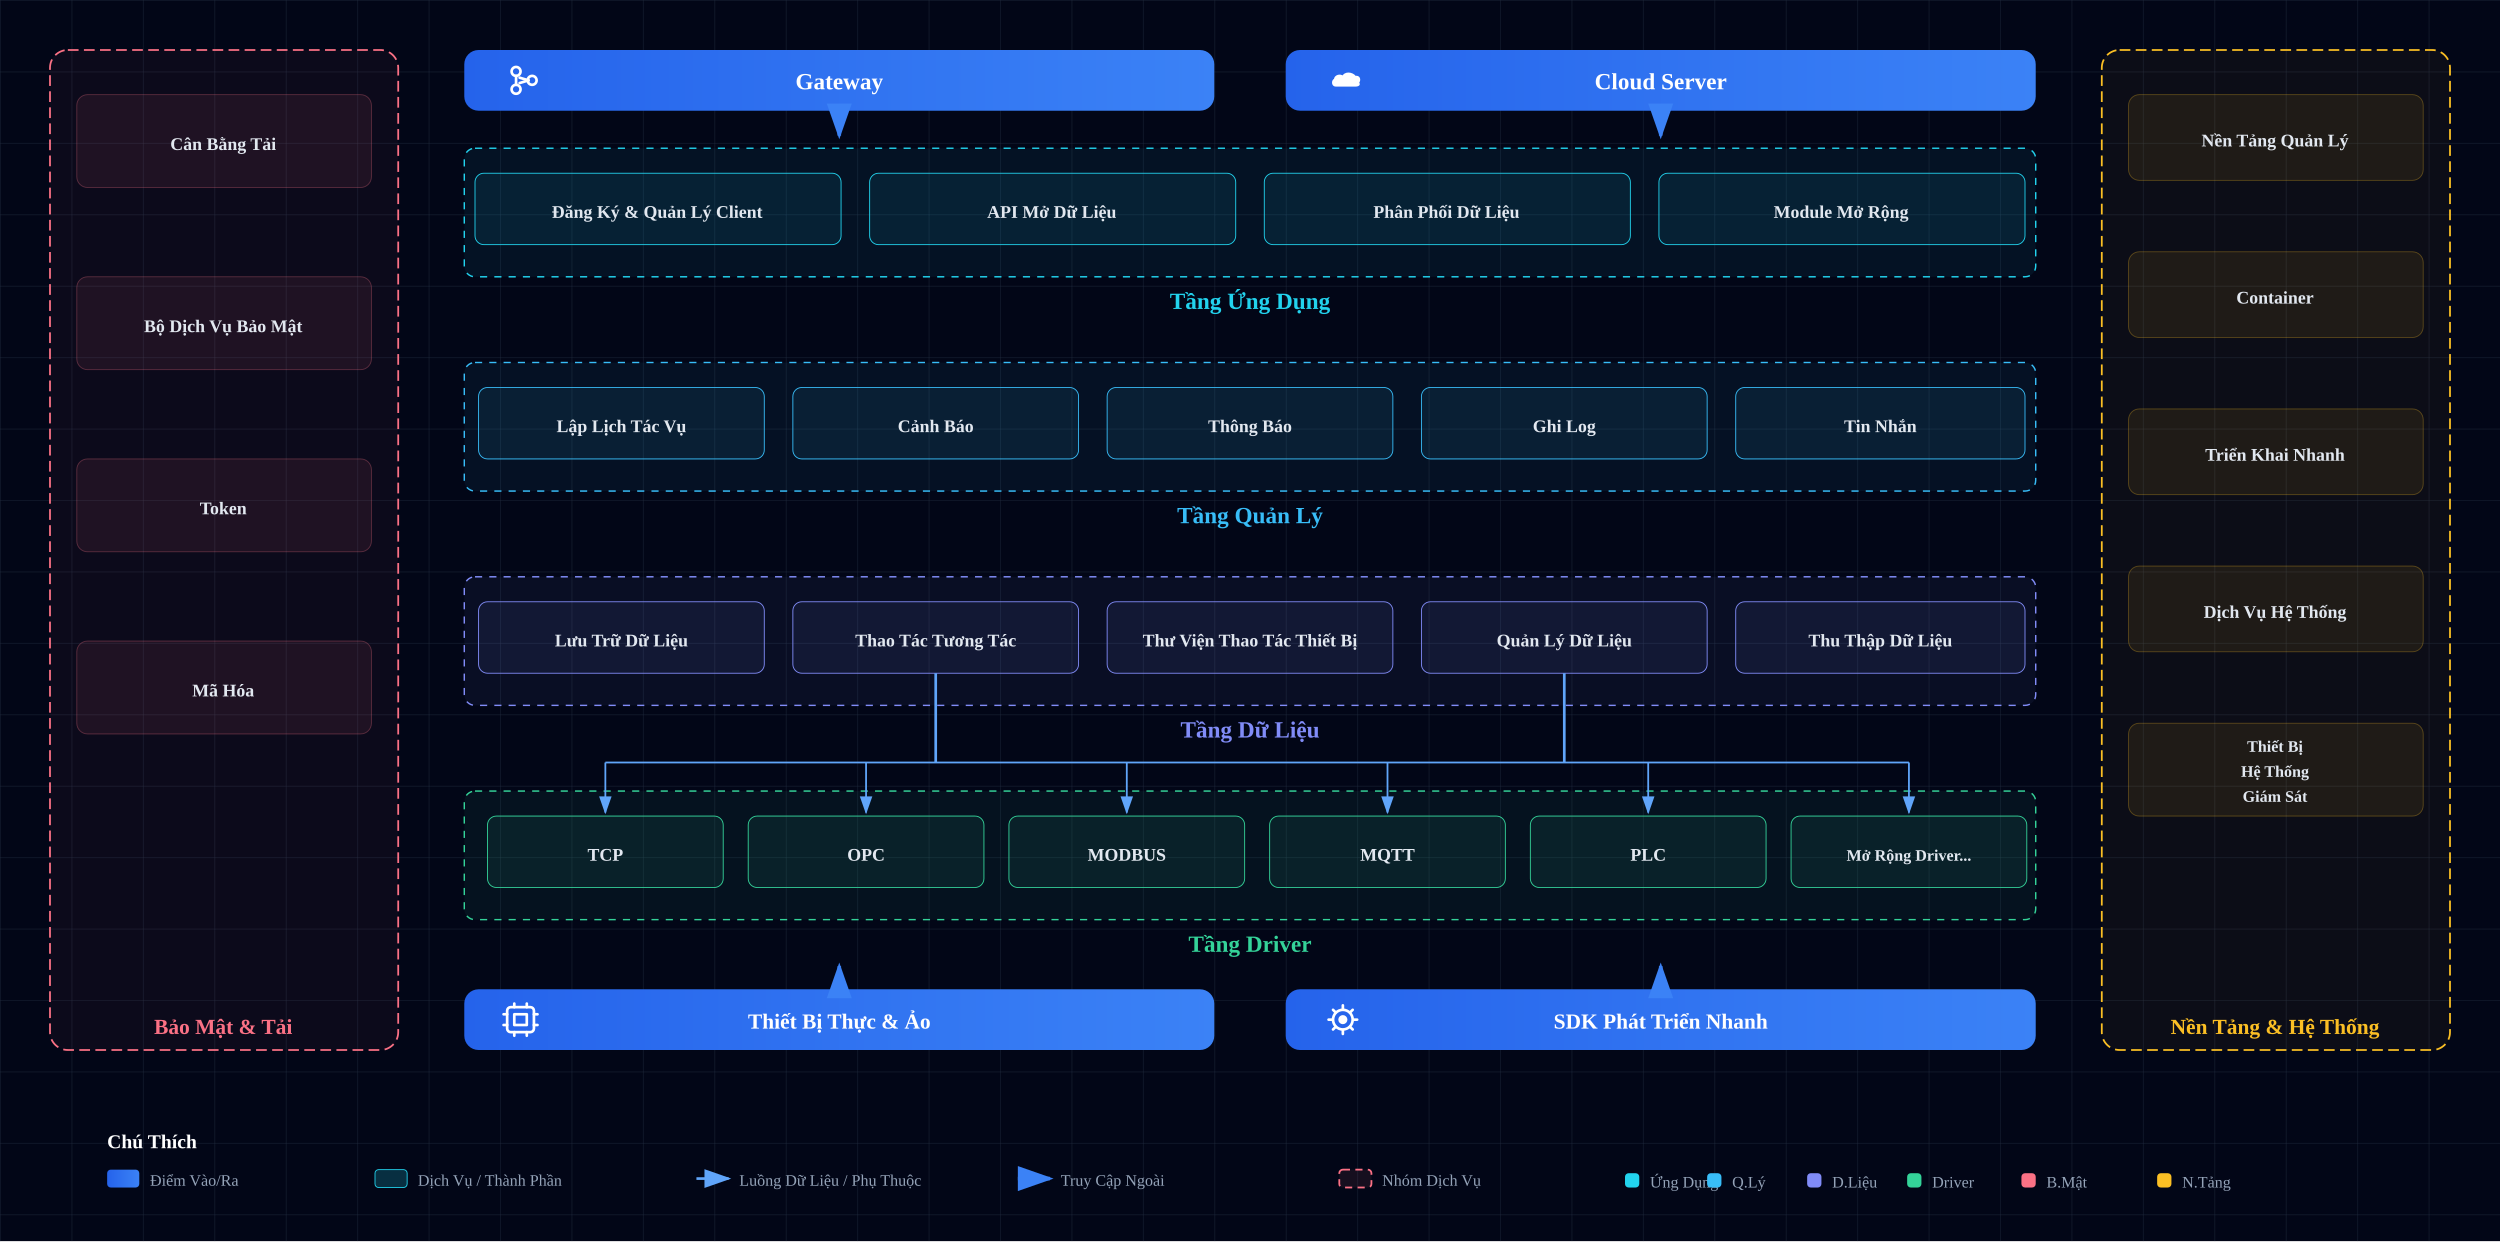
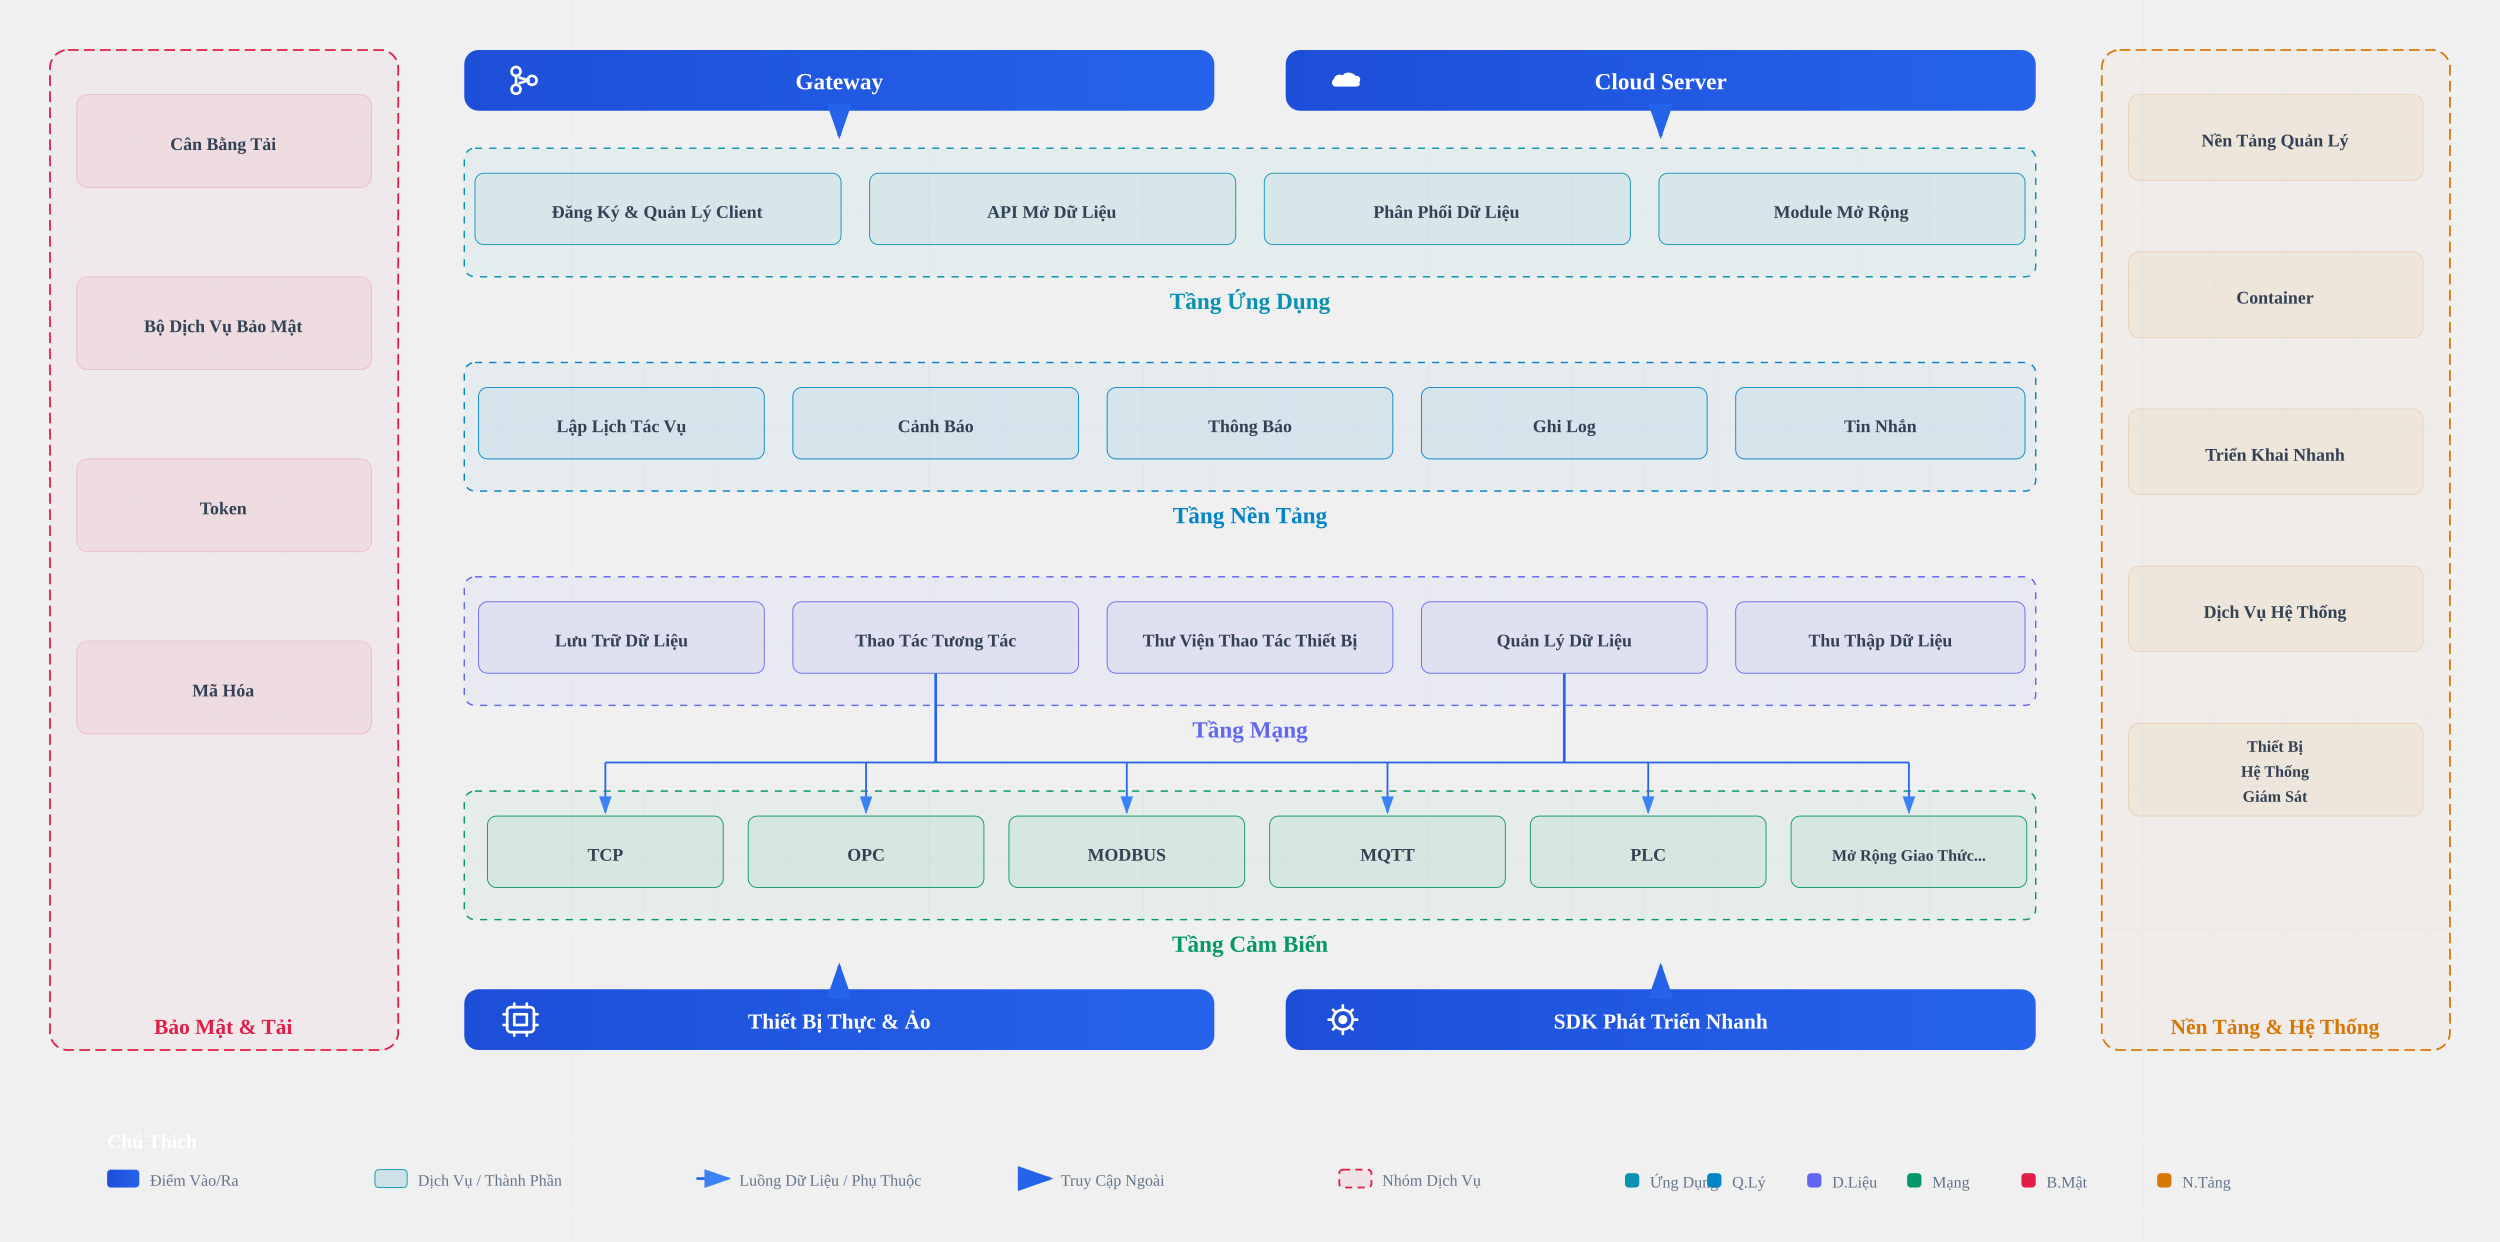
<svg xmlns="http://www.w3.org/2000/svg" viewBox="0 0 1400 695">
  <defs>
    <marker id="arrow-down" markerWidth="10" markerHeight="7" refX="9" refY="3.5" orient="auto">
+       <polygon points="0 0, 10 3.5, 0 7" fill="#2563eb" />
+     </marker>
+     <marker id="arrow-up" markerWidth="10" markerHeight="7" refX="9" refY="3.5" orient="auto">
+       <polygon points="0 0, 10 3.5, 0 7" fill="#2563eb" />
+     </marker>
+     <marker id="arrow-data" markerWidth="10" markerHeight="7" refX="9" refY="3.5" orient="auto">
      <polygon points="0 0, 10 3.5, 0 7" fill="#3b82f6" />
    </marker>
-     <marker id="arrow-up" markerWidth="10" markerHeight="7" refX="9" refY="3.5" orient="auto">
-       <polygon points="0 0, 10 3.5, 0 7" fill="#3b82f6" />
-     </marker>
-     <marker id="arrow-data" markerWidth="10" markerHeight="7" refX="9" refY="3.5" orient="auto">
-       <polygon points="0 0, 10 3.5, 0 7" fill="#60a5fa" />
-     </marker>
    <pattern id="grid" width="40" height="40" patternUnits="userSpaceOnUse">
-       <path d="M 40 0 L 0 0 0 40" fill="none" stroke="#1e293b" stroke-width="0.5" />
+       <path d="M 40 0 L 0 0 0 40" fill="none" stroke="#e2e8f0" stroke-width="0.5" />
    </pattern>
    <linearGradient id="banner-grad" x1="0%" y1="0%" x2="100%" y2="0%">
-       <stop offset="0%" stop-color="#2563eb" />
-       <stop offset="100%" stop-color="#3b82f6" />
+       <stop offset="0%" stop-color="#1d4ed8" />
+       <stop offset="100%" stop-color="#2563eb" />
    </linearGradient>
  </defs>
-   <rect width="100%" height="100%" fill="#020617" />
+   <rect width="100%" height="100%" fill="transparent" />
  <rect width="100%" height="100%" fill="url(#grid)" />
  <g transform="translate(0, -57)">
    <rect x="260" y="85" width="420" height="34" rx="8" fill="url(#banner-grad)" />
    <g transform="translate(282, 93)" fill="none" stroke="white" stroke-width="1.5" stroke-linecap="round" stroke-linejoin="round">
      <circle cx="7" cy="4" r="2.5" />
      <circle cx="7" cy="14" r="2.5" />
      <circle cx="16" cy="9" r="2.5" />
      <line x1="7" y1="6.5" x2="7" y2="11.5" />
      <line x1="9" y1="7.5" x2="14" y2="9" />
      <line x1="9" y1="10.5" x2="14" y2="9" />
    </g>
    <text x="470" y="107" fill="white" font-size="13" font-weight="700" text-anchor="middle">Gateway</text>
-     <line x1="470" y1="119" x2="470" y2="133" stroke="#3b82f6" stroke-width="2" marker-end="url(#arrow-down)" />
+     <line x1="470" y1="119" x2="470" y2="133" stroke="#2563eb" stroke-width="2" marker-end="url(#arrow-down)" />
    <rect x="720" y="85" width="420" height="34" rx="8" fill="url(#banner-grad)" />
    <g transform="translate(744, 93)" fill="white" stroke="white" stroke-width="1" stroke-linejoin="round">
      <path d="M4 12 C2 12 2 9 3.5 8.5 C3.5 6.5 6.5 5.5 8 7 C9 4.5 13 4.5 15 7 C17 6.5 18 8.5 16.5 10.5 C17.5 11 17 12 15 12 Z" />
    </g>
    <text x="930" y="107" fill="white" font-size="13" font-weight="700" text-anchor="middle">Cloud Server</text>
-     <line x1="930" y1="119" x2="930" y2="133" stroke="#3b82f6" stroke-width="2" marker-end="url(#arrow-down)" />
-     <rect x="28" y="85" width="195" height="560" rx="10" fill="rgba(251, 113, 133, 0.04)" stroke="#fb7185" stroke-width="1" stroke-dasharray="6,3" />
-     <rect x="43" y="110" width="165" height="52" rx="6" fill="rgba(251, 113, 133, 0.08)" stroke="rgba(251, 113, 133, 0.3)" stroke-width="0.5" />
-     <text x="125" y="141" fill="#e2e8f0" font-size="10" font-weight="600" text-anchor="middle">Cân Bằng Tải</text>
-     <rect x="43" y="212" width="165" height="52" rx="6" fill="rgba(251, 113, 133, 0.08)" stroke="rgba(251, 113, 133, 0.3)" stroke-width="0.5" />
-     <text x="125" y="243" fill="#e2e8f0" font-size="10" font-weight="600" text-anchor="middle">Bộ Dịch Vụ Bảo Mật
+     <line x1="930" y1="119" x2="930" y2="133" stroke="#2563eb" stroke-width="2" marker-end="url(#arrow-down)" />
+     <rect x="28" y="85" width="195" height="560" rx="10" fill="rgba(225, 29, 72, 0.03)" stroke="#e11d48" stroke-width="1" stroke-dasharray="6,3" />
+     <rect x="43" y="110" width="165" height="52" rx="6" fill="rgba(225, 29, 72, 0.06)" stroke="rgba(225, 29, 72, 0.2)" stroke-width="0.5" />
+     <text x="125" y="141" fill="#334155" font-size="10" font-weight="600" text-anchor="middle">Cân Bằng Tải</text>
+     <rect x="43" y="212" width="165" height="52" rx="6" fill="rgba(225, 29, 72, 0.06)" stroke="rgba(225, 29, 72, 0.2)" stroke-width="0.5" />
+     <text x="125" y="243" fill="#334155" font-size="10" font-weight="600" text-anchor="middle">Bộ Dịch Vụ Bảo Mật
        </text>
-     <rect x="43" y="314" width="165" height="52" rx="6" fill="rgba(251, 113, 133, 0.08)" stroke="rgba(251, 113, 133, 0.3)" stroke-width="0.5" />
-     <text x="125" y="345" fill="#e2e8f0" font-size="10" font-weight="600" text-anchor="middle">Token</text>
-     <rect x="43" y="416" width="165" height="52" rx="6" fill="rgba(251, 113, 133, 0.08)" stroke="rgba(251, 113, 133, 0.3)" stroke-width="0.5" />
-     <text x="125" y="447" fill="#e2e8f0" font-size="10" font-weight="600" text-anchor="middle">Mã Hóa</text>
-     <text x="125" y="636" fill="#fb7185" font-size="12" font-weight="700" text-anchor="middle">Bảo Mật &amp; Tải
+     <rect x="43" y="314" width="165" height="52" rx="6" fill="rgba(225, 29, 72, 0.06)" stroke="rgba(225, 29, 72, 0.2)" stroke-width="0.5" />
+     <text x="125" y="345" fill="#334155" font-size="10" font-weight="600" text-anchor="middle">Token</text>
+     <rect x="43" y="416" width="165" height="52" rx="6" fill="rgba(225, 29, 72, 0.06)" stroke="rgba(225, 29, 72, 0.2)" stroke-width="0.5" />
+     <text x="125" y="447" fill="#334155" font-size="10" font-weight="600" text-anchor="middle">Mã Hóa</text>
+     <text x="125" y="636" fill="#e11d48" font-size="12" font-weight="700" text-anchor="middle">Bảo Mật &amp; Tải
        </text>
-     <rect x="1177" y="85" width="195" height="560" rx="10" fill="rgba(251, 191, 36, 0.04)" stroke="#fbbf24" stroke-width="1" stroke-dasharray="6,3" />
-     <rect x="1192" y="110" width="165" height="48" rx="6" fill="rgba(251, 191, 36, 0.08)" stroke="rgba(251, 191, 36, 0.3)" stroke-width="0.5" />
-     <text x="1274" y="139" fill="#e2e8f0" font-size="10" font-weight="600" text-anchor="middle">Nền Tảng Quản Lý
+     <rect x="1177" y="85" width="195" height="560" rx="10" fill="rgba(217, 119, 6, 0.03)" stroke="#d97706" stroke-width="1" stroke-dasharray="6,3" />
+     <rect x="1192" y="110" width="165" height="48" rx="6" fill="rgba(217, 119, 6, 0.06)" stroke="rgba(217, 119, 6, 0.2)" stroke-width="0.5" />
+     <text x="1274" y="139" fill="#334155" font-size="10" font-weight="600" text-anchor="middle">Nền Tảng Quản Lý
        </text>
-     <rect x="1192" y="198" width="165" height="48" rx="6" fill="rgba(251, 191, 36, 0.08)" stroke="rgba(251, 191, 36, 0.3)" stroke-width="0.5" />
-     <text x="1274" y="227" fill="#e2e8f0" font-size="10" font-weight="600" text-anchor="middle">Container</text>
-     <rect x="1192" y="286" width="165" height="48" rx="6" fill="rgba(251, 191, 36, 0.08)" stroke="rgba(251, 191, 36, 0.3)" stroke-width="0.5" />
-     <text x="1274" y="315" fill="#e2e8f0" font-size="10" font-weight="600" text-anchor="middle">Triển Khai Nhanh
+     <rect x="1192" y="198" width="165" height="48" rx="6" fill="rgba(217, 119, 6, 0.06)" stroke="rgba(217, 119, 6, 0.2)" stroke-width="0.5" />
+     <text x="1274" y="227" fill="#334155" font-size="10" font-weight="600" text-anchor="middle">Container</text>
+     <rect x="1192" y="286" width="165" height="48" rx="6" fill="rgba(217, 119, 6, 0.06)" stroke="rgba(217, 119, 6, 0.2)" stroke-width="0.5" />
+     <text x="1274" y="315" fill="#334155" font-size="10" font-weight="600" text-anchor="middle">Triển Khai Nhanh
        </text>
-     <rect x="1192" y="374" width="165" height="48" rx="6" fill="rgba(251, 191, 36, 0.08)" stroke="rgba(251, 191, 36, 0.3)" stroke-width="0.5" />
-     <text x="1274" y="403" fill="#e2e8f0" font-size="10" font-weight="600" text-anchor="middle">Dịch Vụ Hệ Thống
+     <rect x="1192" y="374" width="165" height="48" rx="6" fill="rgba(217, 119, 6, 0.06)" stroke="rgba(217, 119, 6, 0.2)" stroke-width="0.5" />
+     <text x="1274" y="403" fill="#334155" font-size="10" font-weight="600" text-anchor="middle">Dịch Vụ Hệ Thống
        </text>
-     <rect x="1192" y="462" width="165" height="52" rx="6" fill="rgba(251, 191, 36, 0.08)" stroke="rgba(251, 191, 36, 0.3)" stroke-width="0.5" />
-     <text x="1274" y="478" fill="#e2e8f0" font-size="9" font-weight="600" text-anchor="middle">Thiết Bị</text>
-     <text x="1274" y="492" fill="#e2e8f0" font-size="9" font-weight="600" text-anchor="middle">Hệ Thống</text>
-     <text x="1274" y="506" fill="#e2e8f0" font-size="9" font-weight="600" text-anchor="middle">Giám Sát
+     <rect x="1192" y="462" width="165" height="52" rx="6" fill="rgba(217, 119, 6, 0.06)" stroke="rgba(217, 119, 6, 0.2)" stroke-width="0.5" />
+     <text x="1274" y="478" fill="#334155" font-size="9" font-weight="600" text-anchor="middle">Thiết Bị</text>
+     <text x="1274" y="492" fill="#334155" font-size="9" font-weight="600" text-anchor="middle">Hệ Thống</text>
+     <text x="1274" y="506" fill="#334155" font-size="9" font-weight="600" text-anchor="middle">Giám Sát
        </text>
-     <text x="1274" y="636" fill="#fbbf24" font-size="12" font-weight="700" text-anchor="middle">Nền Tảng &amp; Hệ
+     <text x="1274" y="636" fill="#d97706" font-size="12" font-weight="700" text-anchor="middle">Nền Tảng &amp; Hệ
            Thống
        </text>
-     <rect x="260" y="140" width="880" height="72" rx="6" fill="rgba(34, 211, 238, 0.06)" stroke="#22d3ee" stroke-width="0.8" stroke-dasharray="4,4" />
-     <rect x="266" y="154" width="205" height="40" rx="5" fill="rgba(34, 211, 238, 0.08)" stroke="#22d3ee" stroke-width="0.5" />
-     <text x="368" y="179" fill="#e2e8f0" font-size="10" font-weight="600" text-anchor="middle">Đăng Ký &amp; Quản Lý
+     <rect x="260" y="140" width="880" height="72" rx="6" fill="rgba(8, 145, 178, 0.05)" stroke="#0891b2" stroke-width="0.8" stroke-dasharray="4,4" />
+     <rect x="266" y="154" width="205" height="40" rx="5" fill="rgba(8, 145, 178, 0.07)" stroke="#0891b2" stroke-width="0.5" />
+     <text x="368" y="179" fill="#334155" font-size="10" font-weight="600" text-anchor="middle">Đăng Ký &amp; Quản Lý
            Client
        </text>
-     <rect x="487" y="154" width="205" height="40" rx="5" fill="rgba(34, 211, 238, 0.08)" stroke="#22d3ee" stroke-width="0.5" />
-     <text x="589" y="179" fill="#e2e8f0" font-size="10" font-weight="600" text-anchor="middle">API Mở Dữ Liệu</text>
-     <rect x="708" y="154" width="205" height="40" rx="5" fill="rgba(34, 211, 238, 0.08)" stroke="#22d3ee" stroke-width="0.5" />
-     <text x="810" y="179" fill="#e2e8f0" font-size="10" font-weight="600" text-anchor="middle">Phân Phối Dữ Liệu
+     <rect x="487" y="154" width="205" height="40" rx="5" fill="rgba(8, 145, 178, 0.07)" stroke="#0891b2" stroke-width="0.5" />
+     <text x="589" y="179" fill="#334155" font-size="10" font-weight="600" text-anchor="middle">API Mở Dữ Liệu</text>
+     <rect x="708" y="154" width="205" height="40" rx="5" fill="rgba(8, 145, 178, 0.07)" stroke="#0891b2" stroke-width="0.5" />
+     <text x="810" y="179" fill="#334155" font-size="10" font-weight="600" text-anchor="middle">Phân Phối Dữ Liệu
        </text>
-     <rect x="929" y="154" width="205" height="40" rx="5" fill="rgba(34, 211, 238, 0.08)" stroke="#22d3ee" stroke-width="0.5" />
-     <text x="1031" y="179" fill="#e2e8f0" font-size="10" font-weight="600" text-anchor="middle">Module Mở Rộng
+     <rect x="929" y="154" width="205" height="40" rx="5" fill="rgba(8, 145, 178, 0.07)" stroke="#0891b2" stroke-width="0.5" />
+     <text x="1031" y="179" fill="#334155" font-size="10" font-weight="600" text-anchor="middle">Module Mở Rộng
        </text>
-     <text x="700" y="230" fill="#22d3ee" font-size="13" font-weight="700" text-anchor="middle">Tầng Ứng Dụng
+     <text x="700" y="230" fill="#0891b2" font-size="13" font-weight="700" text-anchor="middle">Tầng Ứng Dụng
        </text>
-     <rect x="260" y="260" width="880" height="72" rx="6" fill="rgba(56, 189, 248, 0.06)" stroke="#38bdf8" stroke-width="0.8" stroke-dasharray="4,4" />
-     <rect x="268" y="274" width="160" height="40" rx="5" fill="rgba(56, 189, 248, 0.08)" stroke="#38bdf8" stroke-width="0.5" />
-     <text x="348" y="299" fill="#e2e8f0" font-size="10" font-weight="600" text-anchor="middle">Lập Lịch Tác Vụ
+     <rect x="260" y="260" width="880" height="72" rx="6" fill="rgba(2, 132, 199, 0.05)" stroke="#0284c7" stroke-width="0.8" stroke-dasharray="4,4" />
+     <rect x="268" y="274" width="160" height="40" rx="5" fill="rgba(2, 132, 199, 0.07)" stroke="#0284c7" stroke-width="0.5" />
+     <text x="348" y="299" fill="#334155" font-size="10" font-weight="600" text-anchor="middle">Lập Lịch Tác Vụ
        </text>
-     <rect x="444" y="274" width="160" height="40" rx="5" fill="rgba(56, 189, 248, 0.08)" stroke="#38bdf8" stroke-width="0.5" />
-     <text x="524" y="299" fill="#e2e8f0" font-size="10" font-weight="600" text-anchor="middle">Cảnh Báo</text>
-     <rect x="620" y="274" width="160" height="40" rx="5" fill="rgba(56, 189, 248, 0.08)" stroke="#38bdf8" stroke-width="0.5" />
-     <text x="700" y="299" fill="#e2e8f0" font-size="10" font-weight="600" text-anchor="middle">Thông Báo</text>
-     <rect x="796" y="274" width="160" height="40" rx="5" fill="rgba(56, 189, 248, 0.08)" stroke="#38bdf8" stroke-width="0.5" />
-     <text x="876" y="299" fill="#e2e8f0" font-size="10" font-weight="600" text-anchor="middle">Ghi Log</text>
-     <rect x="972" y="274" width="162" height="40" rx="5" fill="rgba(56, 189, 248, 0.08)" stroke="#38bdf8" stroke-width="0.5" />
-     <text x="1053" y="299" fill="#e2e8f0" font-size="10" font-weight="600" text-anchor="middle">Tin Nhắn</text>
-     <text x="700" y="350" fill="#38bdf8" font-size="13" font-weight="700" text-anchor="middle">Tầng Quản Lý
+     <rect x="444" y="274" width="160" height="40" rx="5" fill="rgba(2, 132, 199, 0.07)" stroke="#0284c7" stroke-width="0.5" />
+     <text x="524" y="299" fill="#334155" font-size="10" font-weight="600" text-anchor="middle">Cảnh Báo</text>
+     <rect x="620" y="274" width="160" height="40" rx="5" fill="rgba(2, 132, 199, 0.07)" stroke="#0284c7" stroke-width="0.5" />
+     <text x="700" y="299" fill="#334155" font-size="10" font-weight="600" text-anchor="middle">Thông Báo</text>
+     <rect x="796" y="274" width="160" height="40" rx="5" fill="rgba(2, 132, 199, 0.07)" stroke="#0284c7" stroke-width="0.5" />
+     <text x="876" y="299" fill="#334155" font-size="10" font-weight="600" text-anchor="middle">Ghi Log</text>
+     <rect x="972" y="274" width="162" height="40" rx="5" fill="rgba(2, 132, 199, 0.07)" stroke="#0284c7" stroke-width="0.5" />
+     <text x="1053" y="299" fill="#334155" font-size="10" font-weight="600" text-anchor="middle">Tin Nhắn</text>
+     <text x="700" y="350" fill="#0284c7" font-size="13" font-weight="700" text-anchor="middle">Tầng Nền Tảng
        </text>
-     <rect x="260" y="380" width="880" height="72" rx="6" fill="rgba(129, 140, 248, 0.06)" stroke="#818cf8" stroke-width="0.8" stroke-dasharray="4,4" />
-     <rect x="268" y="394" width="160" height="40" rx="5" fill="rgba(129, 140, 248, 0.08)" stroke="#818cf8" stroke-width="0.5" />
-     <text x="348" y="419" fill="#e2e8f0" font-size="10" font-weight="600" text-anchor="middle">Lưu Trữ Dữ Liệu
+     <rect x="260" y="380" width="880" height="72" rx="6" fill="rgba(99, 102, 241, 0.05)" stroke="#6366f1" stroke-width="0.8" stroke-dasharray="4,4" />
+     <rect x="268" y="394" width="160" height="40" rx="5" fill="rgba(99, 102, 241, 0.07)" stroke="#6366f1" stroke-width="0.5" />
+     <text x="348" y="419" fill="#334155" font-size="10" font-weight="600" text-anchor="middle">Lưu Trữ Dữ Liệu
        </text>
-     <rect x="444" y="394" width="160" height="40" rx="5" fill="rgba(129, 140, 248, 0.08)" stroke="#818cf8" stroke-width="0.5" />
-     <text x="524" y="419" fill="#e2e8f0" font-size="10" font-weight="600" text-anchor="middle">Thao Tác Tương Tác
+     <rect x="444" y="394" width="160" height="40" rx="5" fill="rgba(99, 102, 241, 0.07)" stroke="#6366f1" stroke-width="0.5" />
+     <text x="524" y="419" fill="#334155" font-size="10" font-weight="600" text-anchor="middle">Thao Tác Tương Tác
        </text>
-     <rect x="620" y="394" width="160" height="40" rx="5" fill="rgba(129, 140, 248, 0.08)" stroke="#818cf8" stroke-width="0.5" />
-     <text x="700" y="419" fill="#e2e8f0" font-size="10" font-weight="600" text-anchor="middle">Thư Viện Thao Tác
+     <rect x="620" y="394" width="160" height="40" rx="5" fill="rgba(99, 102, 241, 0.07)" stroke="#6366f1" stroke-width="0.5" />
+     <text x="700" y="419" fill="#334155" font-size="10" font-weight="600" text-anchor="middle">Thư Viện Thao Tác
            Thiết Bị
        </text>
-     <rect x="796" y="394" width="160" height="40" rx="5" fill="rgba(129, 140, 248, 0.08)" stroke="#818cf8" stroke-width="0.5" />
-     <text x="876" y="419" fill="#e2e8f0" font-size="10" font-weight="600" text-anchor="middle">Quản Lý Dữ Liệu
+     <rect x="796" y="394" width="160" height="40" rx="5" fill="rgba(99, 102, 241, 0.07)" stroke="#6366f1" stroke-width="0.5" />
+     <text x="876" y="419" fill="#334155" font-size="10" font-weight="600" text-anchor="middle">Quản Lý Dữ Liệu
        </text>
-     <rect x="972" y="394" width="162" height="40" rx="5" fill="rgba(129, 140, 248, 0.08)" stroke="#818cf8" stroke-width="0.5" />
-     <text x="1053" y="419" fill="#e2e8f0" font-size="10" font-weight="600" text-anchor="middle">Thu Thập Dữ Liệu
+     <rect x="972" y="394" width="162" height="40" rx="5" fill="rgba(99, 102, 241, 0.07)" stroke="#6366f1" stroke-width="0.5" />
+     <text x="1053" y="419" fill="#334155" font-size="10" font-weight="600" text-anchor="middle">Thu Thập Dữ Liệu
        </text>
-     <text x="700" y="470" fill="#818cf8" font-size="13" font-weight="700" text-anchor="middle">Tầng Dữ Liệu</text>
-     <rect x="260" y="500" width="880" height="72" rx="6" fill="rgba(52, 211, 153, 0.06)" stroke="#34d399" stroke-width="0.8" stroke-dasharray="4,4" />
-     <rect x="273" y="514" width="132" height="40" rx="5" fill="rgba(52, 211, 153, 0.08)" stroke="#34d399" stroke-width="0.5" />
-     <text x="339" y="539" fill="#e2e8f0" font-size="10" font-weight="600" text-anchor="middle">TCP</text>
-     <rect x="419" y="514" width="132" height="40" rx="5" fill="rgba(52, 211, 153, 0.08)" stroke="#34d399" stroke-width="0.5" />
-     <text x="485" y="539" fill="#e2e8f0" font-size="10" font-weight="600" text-anchor="middle">OPC</text>
-     <rect x="565" y="514" width="132" height="40" rx="5" fill="rgba(52, 211, 153, 0.08)" stroke="#34d399" stroke-width="0.5" />
-     <text x="631" y="539" fill="#e2e8f0" font-size="10" font-weight="600" text-anchor="middle">MODBUS</text>
-     <rect x="711" y="514" width="132" height="40" rx="5" fill="rgba(52, 211, 153, 0.08)" stroke="#34d399" stroke-width="0.5" />
-     <text x="777" y="539" fill="#e2e8f0" font-size="10" font-weight="600" text-anchor="middle">MQTT</text>
-     <rect x="857" y="514" width="132" height="40" rx="5" fill="rgba(52, 211, 153, 0.08)" stroke="#34d399" stroke-width="0.5" />
-     <text x="923" y="539" fill="#e2e8f0" font-size="10" font-weight="600" text-anchor="middle">PLC</text>
-     <rect x="1003" y="514" width="132" height="40" rx="5" fill="rgba(52, 211, 153, 0.08)" stroke="#34d399" stroke-width="0.5" />
-     <text x="1069" y="539" fill="#e2e8f0" font-size="9" font-weight="600" text-anchor="middle">Mở Rộng Driver...
+     <text x="700" y="470" fill="#6366f1" font-size="13" font-weight="700" text-anchor="middle">Tầng Mạng</text>
+     <rect x="260" y="500" width="880" height="72" rx="6" fill="rgba(5, 150, 105, 0.05)" stroke="#059669" stroke-width="0.8" stroke-dasharray="4,4" />
+     <rect x="273" y="514" width="132" height="40" rx="5" fill="rgba(5, 150, 105, 0.07)" stroke="#059669" stroke-width="0.5" />
+     <text x="339" y="539" fill="#334155" font-size="10" font-weight="600" text-anchor="middle">TCP</text>
+     <rect x="419" y="514" width="132" height="40" rx="5" fill="rgba(5, 150, 105, 0.07)" stroke="#059669" stroke-width="0.5" />
+     <text x="485" y="539" fill="#334155" font-size="10" font-weight="600" text-anchor="middle">OPC</text>
+     <rect x="565" y="514" width="132" height="40" rx="5" fill="rgba(5, 150, 105, 0.07)" stroke="#059669" stroke-width="0.5" />
+     <text x="631" y="539" fill="#334155" font-size="10" font-weight="600" text-anchor="middle">MODBUS</text>
+     <rect x="711" y="514" width="132" height="40" rx="5" fill="rgba(5, 150, 105, 0.07)" stroke="#059669" stroke-width="0.5" />
+     <text x="777" y="539" fill="#334155" font-size="10" font-weight="600" text-anchor="middle">MQTT</text>
+     <rect x="857" y="514" width="132" height="40" rx="5" fill="rgba(5, 150, 105, 0.07)" stroke="#059669" stroke-width="0.5" />
+     <text x="923" y="539" fill="#334155" font-size="10" font-weight="600" text-anchor="middle">PLC</text>
+     <rect x="1003" y="514" width="132" height="40" rx="5" fill="rgba(5, 150, 105, 0.07)" stroke="#059669" stroke-width="0.5" />
+     <text x="1069" y="539" fill="#334155" font-size="9" font-weight="600" text-anchor="middle">Mở Rộng Giao Thức...
        </text>
-     <text x="700" y="590" fill="#34d399" font-size="13" font-weight="700" text-anchor="middle">Tầng Driver</text>
-     <line x1="524" y1="434" x2="524" y2="484" stroke="#60a5fa" stroke-width="1.5" />
-     <line x1="876" y1="434" x2="876" y2="484" stroke="#60a5fa" stroke-width="1.5" />
-     <line x1="339" y1="484" x2="1069" y2="484" stroke="#60a5fa" stroke-width="1" />
-     <line x1="339" y1="484" x2="339" y2="512" stroke="#60a5fa" stroke-width="1" marker-end="url(#arrow-data)" />
-     <line x1="485" y1="484" x2="485" y2="512" stroke="#60a5fa" stroke-width="1" marker-end="url(#arrow-data)" />
-     <line x1="631" y1="484" x2="631" y2="512" stroke="#60a5fa" stroke-width="1" marker-end="url(#arrow-data)" />
-     <line x1="777" y1="484" x2="777" y2="512" stroke="#60a5fa" stroke-width="1" marker-end="url(#arrow-data)" />
-     <line x1="923" y1="484" x2="923" y2="512" stroke="#60a5fa" stroke-width="1" marker-end="url(#arrow-data)" />
-     <line x1="1069" y1="484" x2="1069" y2="512" stroke="#60a5fa" stroke-width="1" marker-end="url(#arrow-data)" />
+     <text x="700" y="590" fill="#059669" font-size="13" font-weight="700" text-anchor="middle">Tầng Cảm Biến</text>
+     <line x1="524" y1="434" x2="524" y2="484" stroke="#2563eb" stroke-width="1.5" />
+     <line x1="876" y1="434" x2="876" y2="484" stroke="#2563eb" stroke-width="1.5" />
+     <line x1="339" y1="484" x2="1069" y2="484" stroke="#2563eb" stroke-width="1" />
+     <line x1="339" y1="484" x2="339" y2="512" stroke="#2563eb" stroke-width="1" marker-end="url(#arrow-data)" />
+     <line x1="485" y1="484" x2="485" y2="512" stroke="#2563eb" stroke-width="1" marker-end="url(#arrow-data)" />
+     <line x1="631" y1="484" x2="631" y2="512" stroke="#2563eb" stroke-width="1" marker-end="url(#arrow-data)" />
+     <line x1="777" y1="484" x2="777" y2="512" stroke="#2563eb" stroke-width="1" marker-end="url(#arrow-data)" />
+     <line x1="923" y1="484" x2="923" y2="512" stroke="#2563eb" stroke-width="1" marker-end="url(#arrow-data)" />
+     <line x1="1069" y1="484" x2="1069" y2="512" stroke="#2563eb" stroke-width="1" marker-end="url(#arrow-data)" />
    <rect x="260" y="611" width="420" height="34" rx="8" fill="url(#banner-grad)" />
    <g transform="translate(282, 619)" fill="none" stroke="white" stroke-width="1.5" stroke-linecap="round" stroke-linejoin="round">
      <rect x="2" y="2" width="15" height="14" rx="2" />
      <rect x="6" y="6" width="7" height="6" />
      <line x1="2" y1="6" x2="0" y2="6" />
      <line x1="2" y1="12" x2="0" y2="12" />
      <line x1="17" y1="6" x2="19" y2="6" />
      <line x1="17" y1="12" x2="19" y2="12" />
      <line x1="6" y1="2" x2="6" y2="0" />
      <line x1="13" y1="2" x2="13" y2="0" />
      <line x1="6" y1="16" x2="6" y2="18" />
      <line x1="13" y1="16" x2="13" y2="18" />
    </g>
    <text x="470" y="633" fill="white" font-size="12" font-weight="700" text-anchor="middle">Thiết Bị Thực &amp; Ảo
        </text>
-     <line x1="470" y1="611" x2="470" y2="598" stroke="#3b82f6" stroke-width="2" marker-end="url(#arrow-up)" />
+     <line x1="470" y1="611" x2="470" y2="598" stroke="#2563eb" stroke-width="2" marker-end="url(#arrow-up)" />
    <rect x="720" y="611" width="420" height="34" rx="8" fill="url(#banner-grad)" />
    <g transform="translate(742, 619)" fill="none" stroke="white" stroke-width="1.5" stroke-linecap="round" stroke-linejoin="round">
      <circle cx="10" cy="9" r="5.5" />
      <circle cx="10" cy="9" r="1.8" fill="white" />
      <line x1="10" y1="1" x2="10" y2="3" />
      <line x1="10" y1="15" x2="10" y2="17" />
      <line x1="2" y1="9" x2="4" y2="9" />
      <line x1="16" y1="9" x2="18" y2="9" />
      <line x1="4.5" y1="3.5" x2="6" y2="5" />
      <line x1="14" y1="13" x2="15.5" y2="14.5" />
      <line x1="15.5" y1="3.5" x2="14" y2="5" />
      <line x1="6" y1="13" x2="4.5" y2="14.5" />
    </g>
    <text x="930" y="633" fill="white" font-size="12" font-weight="700" text-anchor="middle">SDK Phát Triển Nhanh
        </text>
-     <line x1="930" y1="611" x2="930" y2="598" stroke="#3b82f6" stroke-width="2" marker-end="url(#arrow-up)" />
+     <line x1="930" y1="611" x2="930" y2="598" stroke="#2563eb" stroke-width="2" marker-end="url(#arrow-up)" />
    <text x="60" y="700" fill="white" font-size="11" font-weight="700">Chú Thích</text>
    <rect x="60" y="712" width="18" height="10" rx="2" fill="url(#banner-grad)" />
-     <text x="84" y="721" fill="#94a3b8" font-size="9">Điểm Vào/Ra</text>
-     <rect x="210" y="712" width="18" height="10" rx="2" fill="rgba(34, 211, 238, 0.2)" stroke="#22d3ee" stroke-width="0.5" />
-     <text x="234" y="721" fill="#94a3b8" font-size="9">Dịch Vụ / Thành Phần</text>
-     <line x1="390" y1="717" x2="408" y2="717" stroke="#60a5fa" stroke-width="1.5" marker-end="url(#arrow-data)" />
-     <text x="414" y="721" fill="#94a3b8" font-size="9">Luồng Dữ Liệu / Phụ Thuộc</text>
-     <line x1="570" y1="717" x2="588" y2="717" stroke="#3b82f6" stroke-width="2" marker-end="url(#arrow-down)" />
-     <text x="594" y="721" fill="#94a3b8" font-size="9">Truy Cập Ngoài</text>
-     <rect x="750" y="712" width="18" height="10" rx="2" fill="rgba(251, 113, 133, 0.08)" stroke="#fb7185" stroke-width="1" stroke-dasharray="4,3" />
-     <text x="774" y="721" fill="#94a3b8" font-size="9">Nhóm Dịch Vụ</text>
-     <rect x="910" y="714" width="8" height="8" rx="2" fill="#22d3ee" />
-     <text x="924" y="722" fill="#94a3b8" font-size="9">Ứng Dụng</text>
-     <rect x="956" y="714" width="8" height="8" rx="2" fill="#38bdf8" />
-     <text x="970" y="722" fill="#94a3b8" font-size="9">Q.Lý</text>
-     <rect x="1012" y="714" width="8" height="8" rx="2" fill="#818cf8" />
-     <text x="1026" y="722" fill="#94a3b8" font-size="9">D.Liệu</text>
-     <rect x="1068" y="714" width="8" height="8" rx="2" fill="#34d399" />
-     <text x="1082" y="722" fill="#94a3b8" font-size="9">Driver</text>
-     <rect x="1132" y="714" width="8" height="8" rx="2" fill="#fb7185" />
-     <text x="1146" y="722" fill="#94a3b8" font-size="9">B.Mật</text>
-     <rect x="1208" y="714" width="8" height="8" rx="2" fill="#fbbf24" />
-     <text x="1222" y="722" fill="#94a3b8" font-size="9">N.Tảng</text>
+     <text x="84" y="721" fill="#64748b" font-size="9">Điểm Vào/Ra</text>
+     <rect x="210" y="712" width="18" height="10" rx="2" fill="rgba(8, 145, 178, 0.15)" stroke="#0891b2" stroke-width="0.5" />
+     <text x="234" y="721" fill="#64748b" font-size="9">Dịch Vụ / Thành Phần</text>
+     <line x1="390" y1="717" x2="408" y2="717" stroke="#2563eb" stroke-width="1.5" marker-end="url(#arrow-data)" />
+     <text x="414" y="721" fill="#64748b" font-size="9">Luồng Dữ Liệu / Phụ Thuộc</text>
+     <line x1="570" y1="717" x2="588" y2="717" stroke="#2563eb" stroke-width="2" marker-end="url(#arrow-down)" />
+     <text x="594" y="721" fill="#64748b" font-size="9">Truy Cập Ngoài</text>
+     <rect x="750" y="712" width="18" height="10" rx="2" fill="rgba(225, 29, 72, 0.06)" stroke="#e11d48" stroke-width="1" stroke-dasharray="4,3" />
+     <text x="774" y="721" fill="#64748b" font-size="9">Nhóm Dịch Vụ</text>
+     <rect x="910" y="714" width="8" height="8" rx="2" fill="#0891b2" />
+     <text x="924" y="722" fill="#64748b" font-size="9">Ứng Dụng</text>
+     <rect x="956" y="714" width="8" height="8" rx="2" fill="#0284c7" />
+     <text x="970" y="722" fill="#64748b" font-size="9">Q.Lý</text>
+     <rect x="1012" y="714" width="8" height="8" rx="2" fill="#6366f1" />
+     <text x="1026" y="722" fill="#64748b" font-size="9">D.Liệu</text>
+     <rect x="1068" y="714" width="8" height="8" rx="2" fill="#059669" />
+     <text x="1082" y="722" fill="#64748b" font-size="9">Mạng</text>
+     <rect x="1132" y="714" width="8" height="8" rx="2" fill="#e11d48" />
+     <text x="1146" y="722" fill="#64748b" font-size="9">B.Mật</text>
+     <rect x="1208" y="714" width="8" height="8" rx="2" fill="#d97706" />
+     <text x="1222" y="722" fill="#64748b" font-size="9">N.Tảng</text>
  </g>
</svg>
